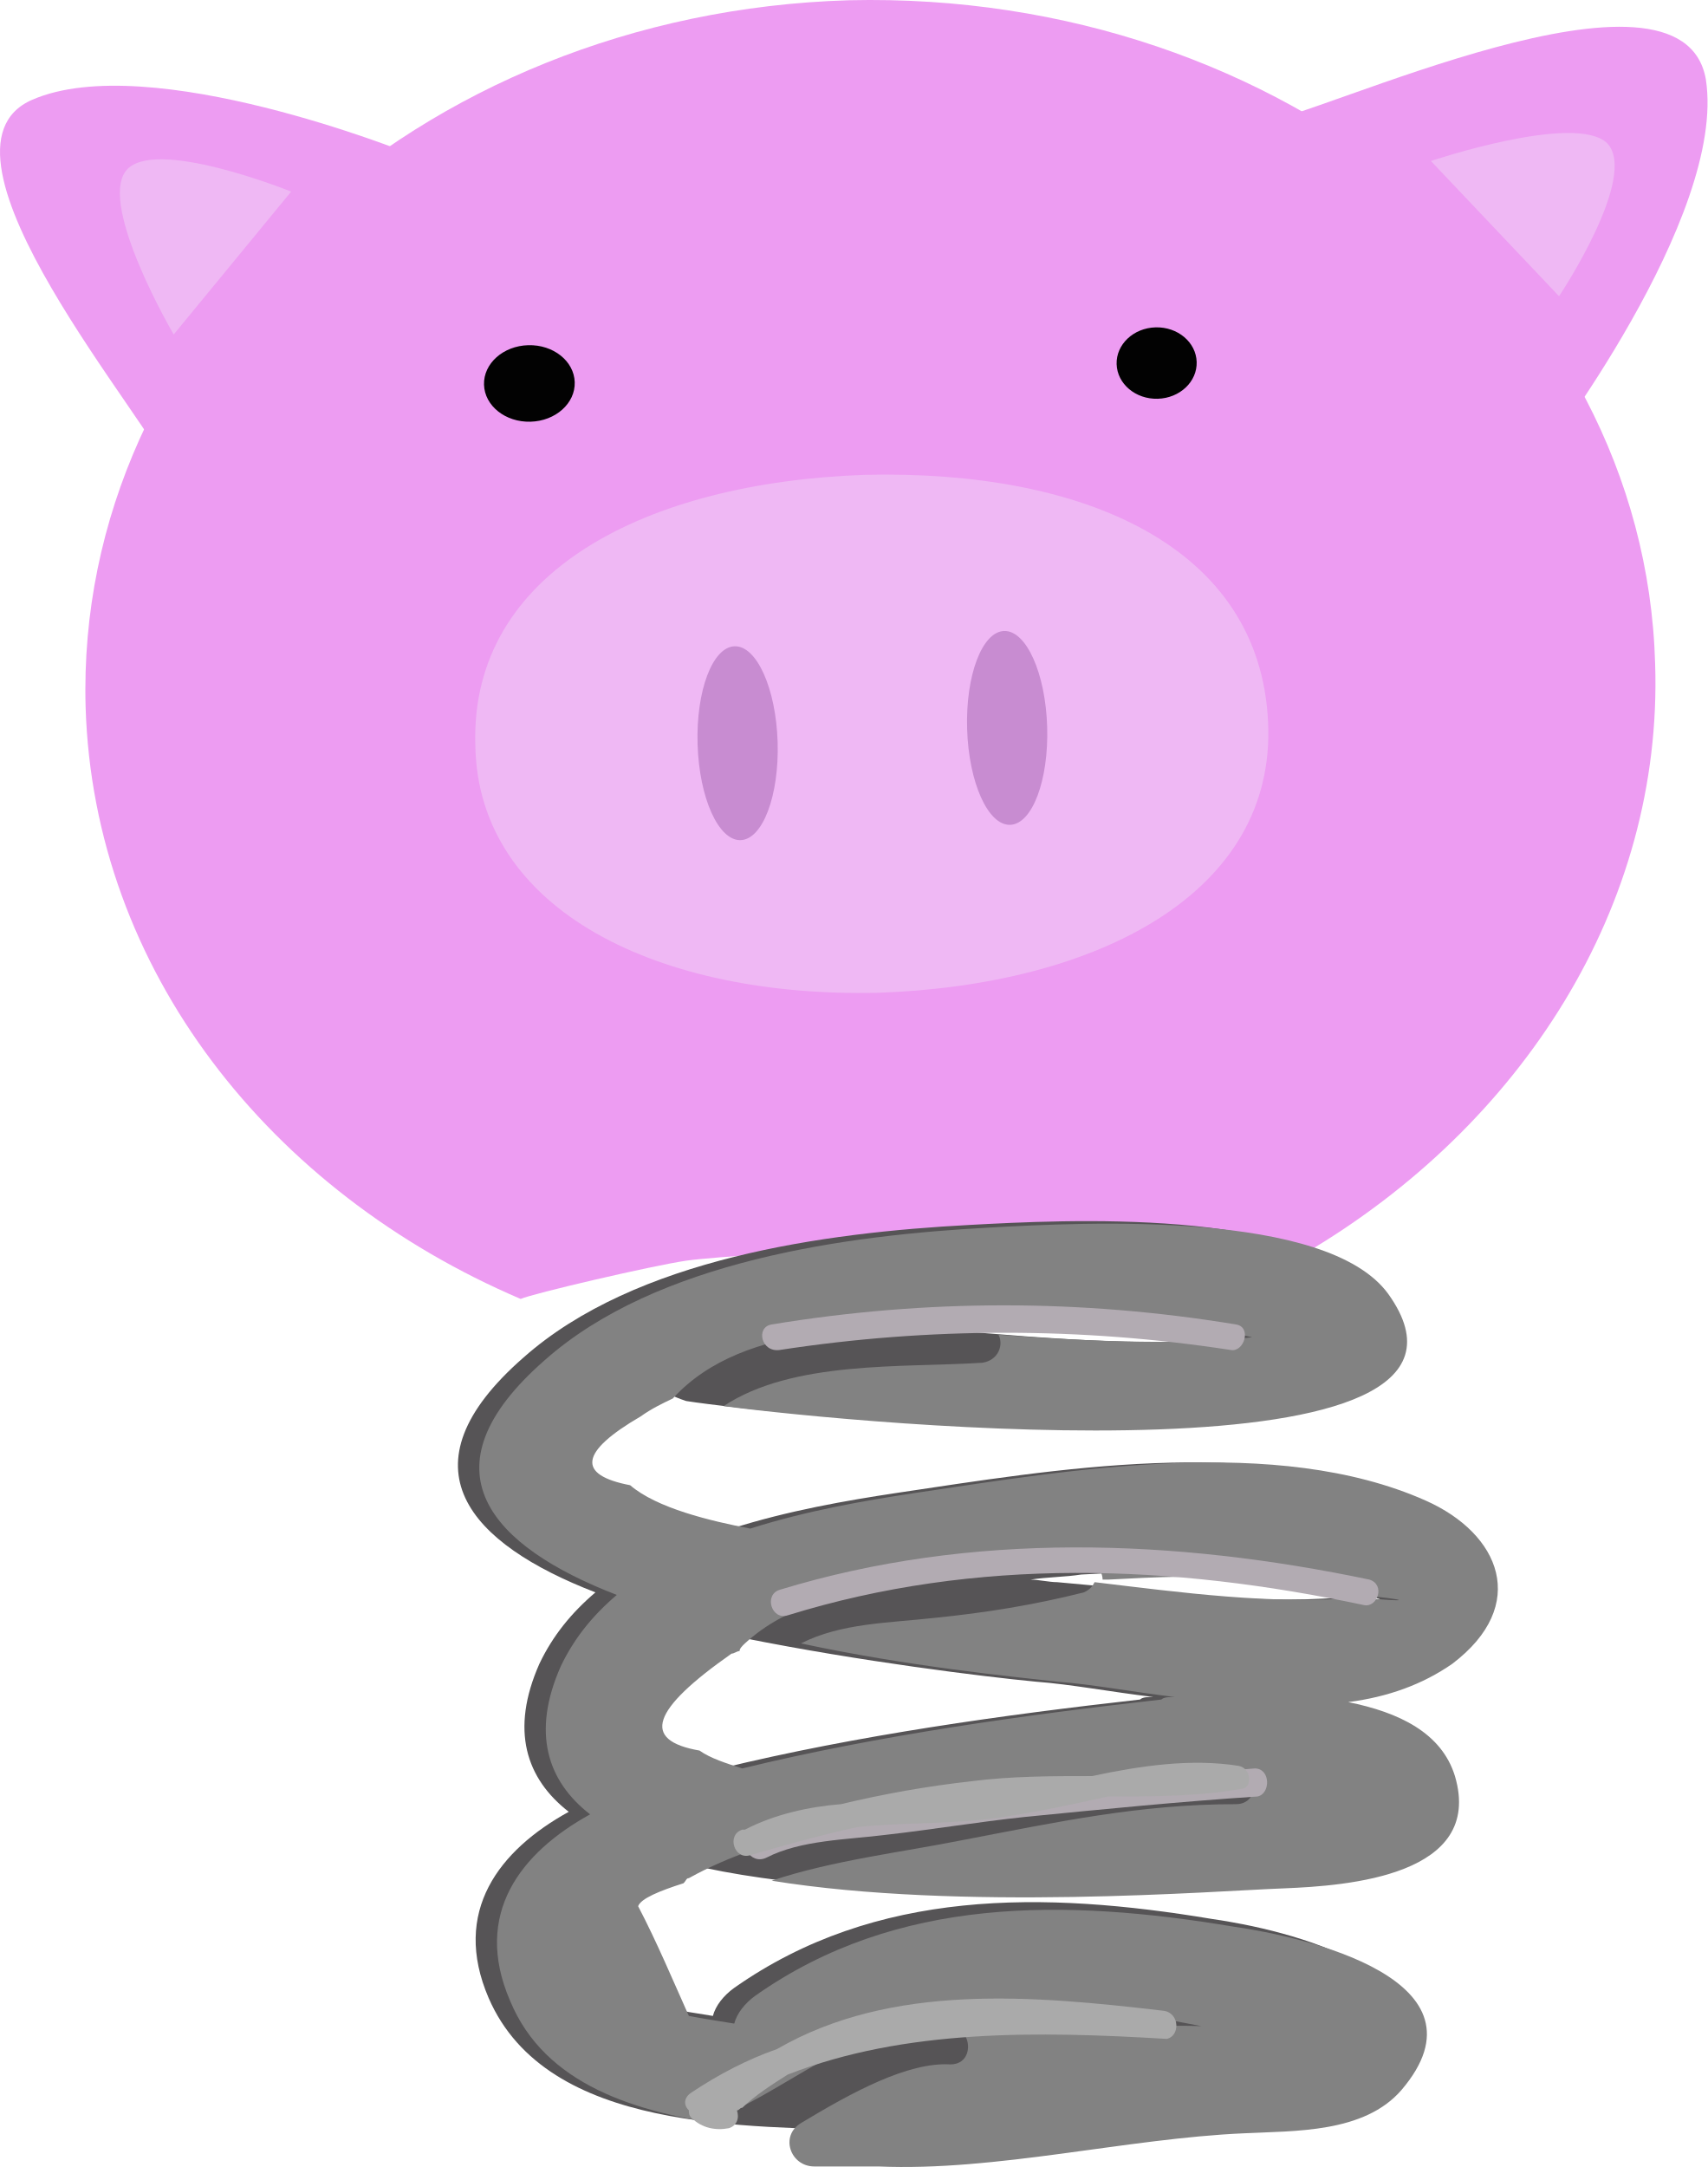
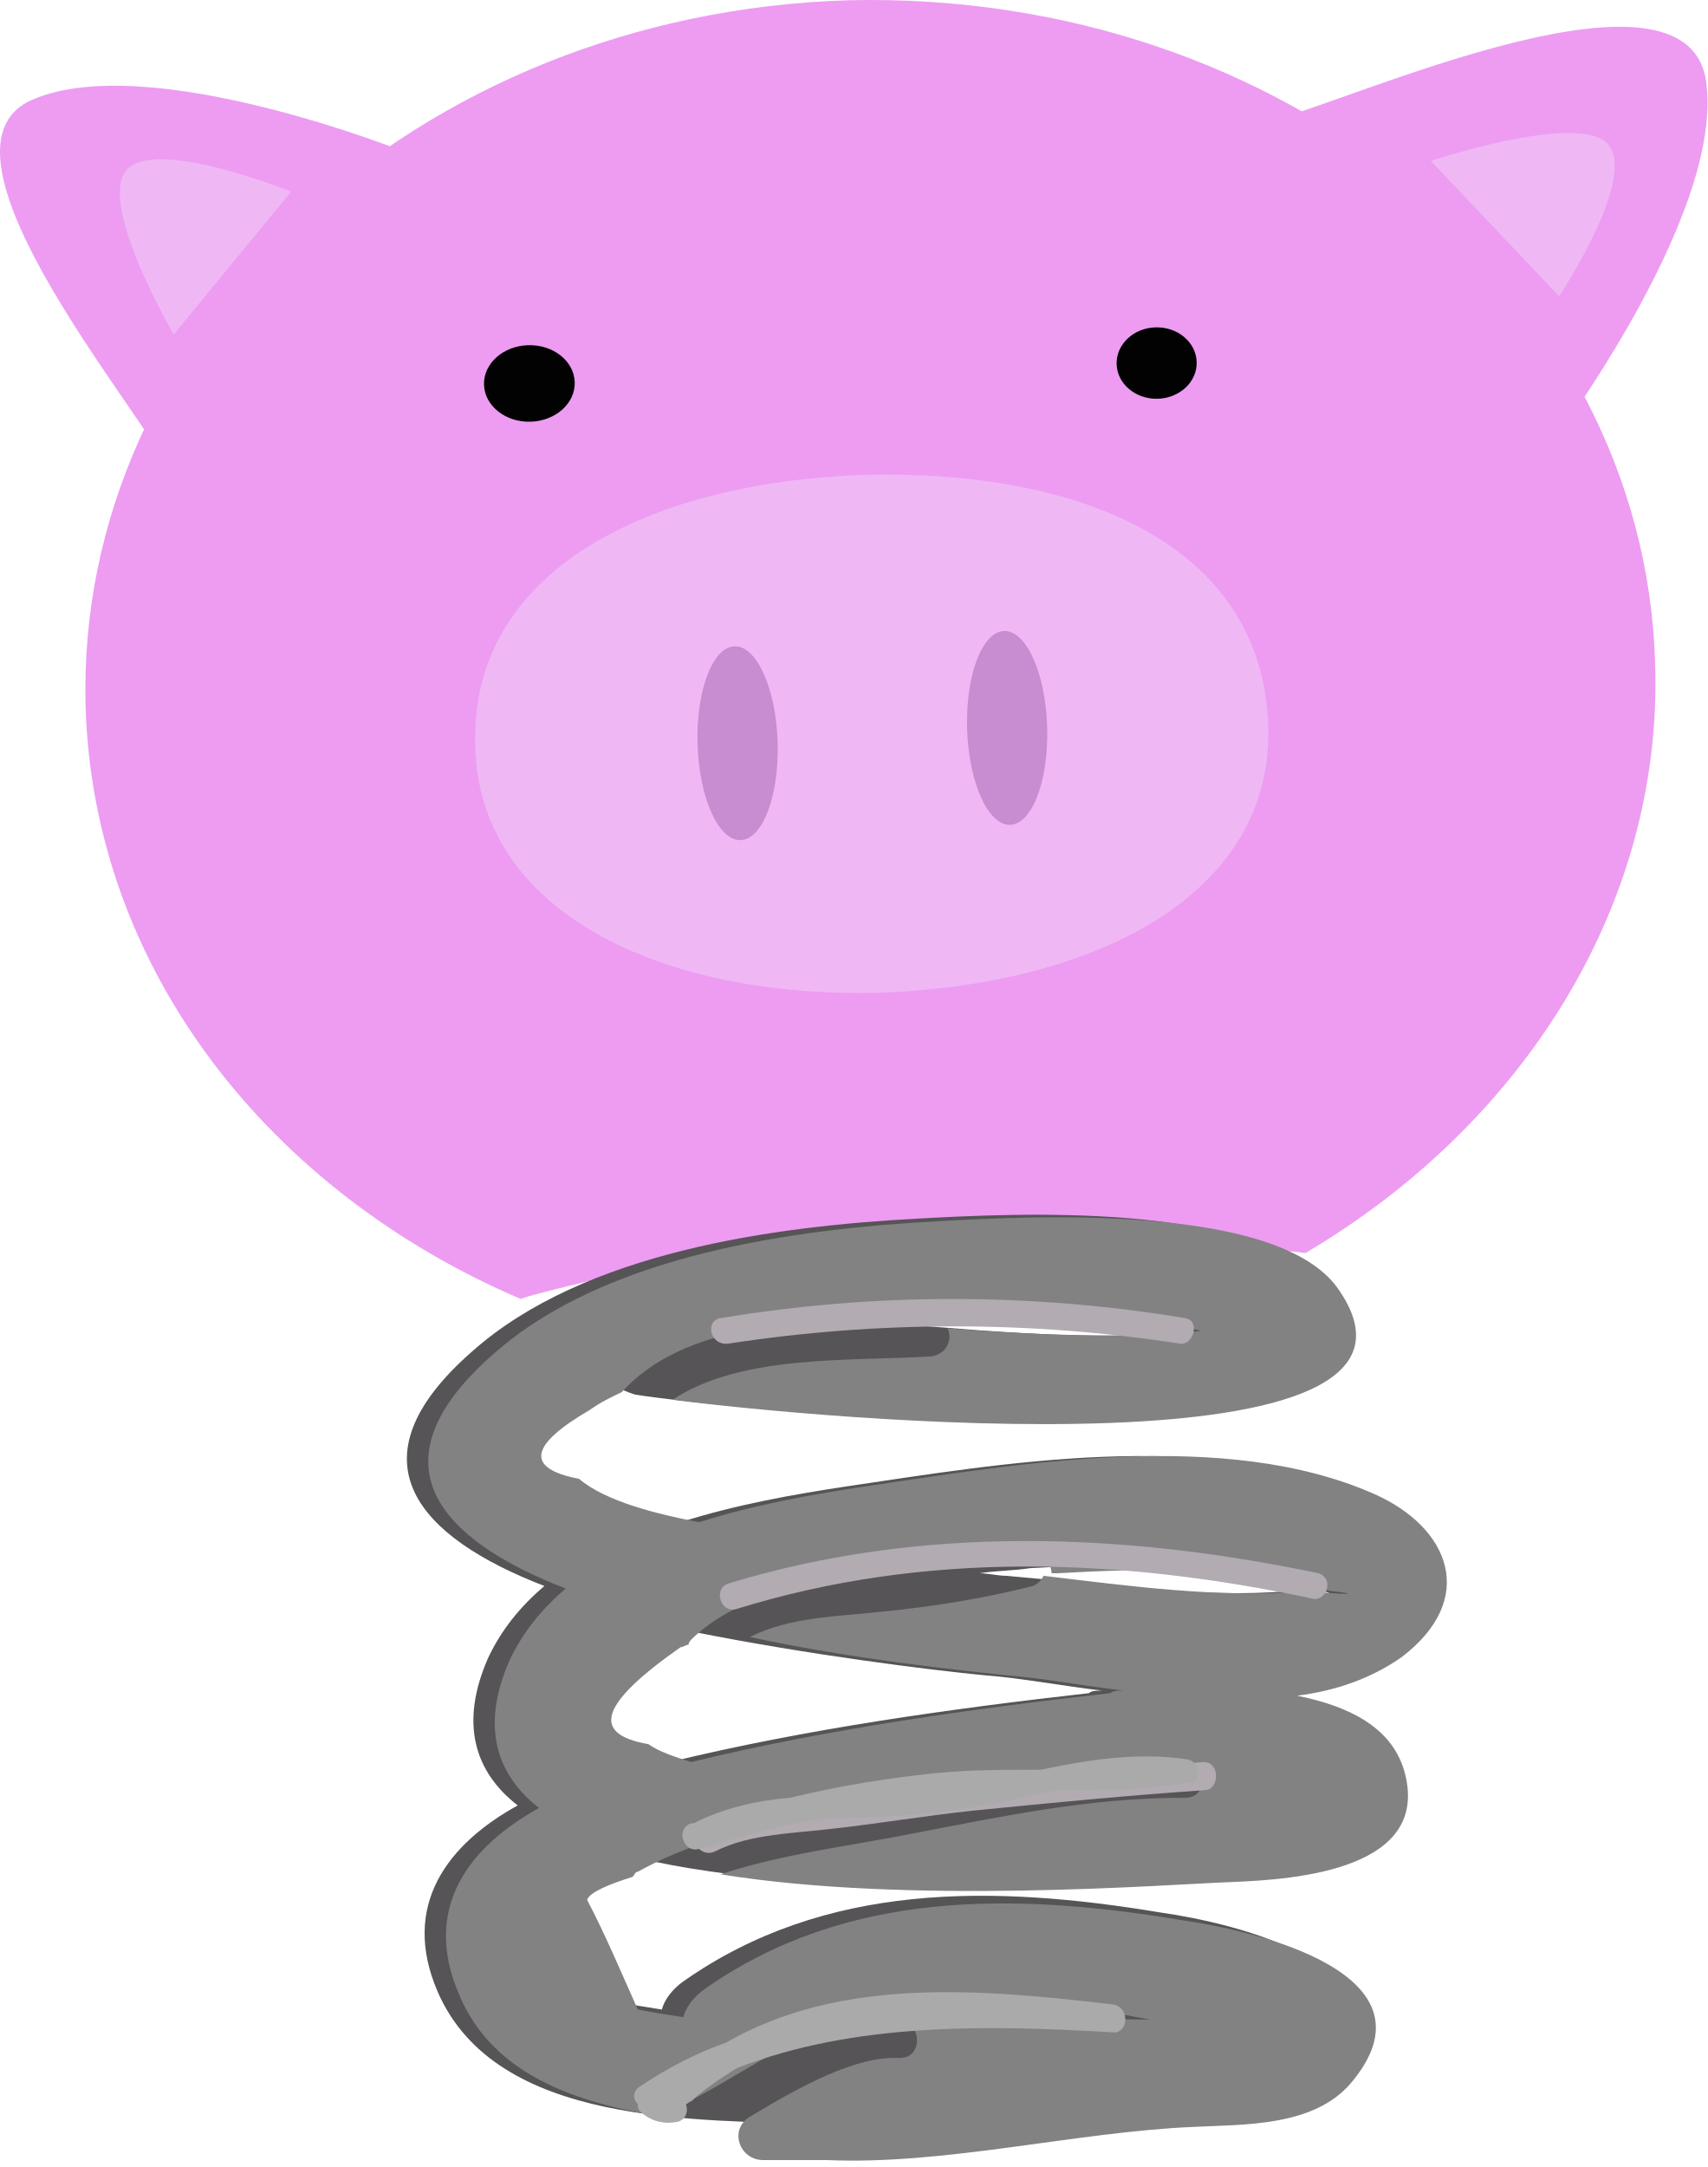
<svg xmlns="http://www.w3.org/2000/svg" version="1.1" id="Layer_1" x="0px" y="0px" viewBox="0 0 1182.721 1500.556" enable-background="new 0 0 2040 1524" xml:space="preserve" width="1182.721" height="1500.556">
  <defs id="defs47" />
  <g id="g3" transform="matrix(18.48847,0,0,17.66796,-18284.963,-12722.523)">
    <g id="g5">
      <path d="m 1004.3,726.1 c 0,0 -9.7,-4.1 -14.1,-2.1 -4.4,2 4.6,12.8 5.2,14.7 0.6,1.9 8.9,-12.6 8.9,-12.6 z" id="path7" style="fill:#ed9cf2" />
      <path d="m 1046.7,738.1 c 0,0 7,-9.5 6.2,-14.9 -0.9,-5.4 -14.6,1.5 -16.7,1.7 -2.1,0.2 10.5,13.2 10.5,13.2 z" id="path9" style="fill:#ed9cf2" />
      <path d="m 999.9,727.6 c 0,0 -5.2,-2.2 -6.2,-0.8 -1,1.4 1.8,6.4 1.8,6.4 l 4.4,-5.6 z" id="path11" style="fill:#efb8f4" />
      <path d="m 1047.4,731.7 c 0,0 3,-4.7 1.8,-6 -1.2,-1.2 -6.6,0.7 -6.6,0.7 l 4.8,5.3 z" id="path13" style="fill:#efb8f4" />
      <path d="m 1014.7,769.5 c 2,-0.3 16.3,-1.1 18.3,-0.9 1.6,0.2 3.2,0.4 4.9,0.6 8.1,-5 13.4,-13.6 13.1,-23.1 -0.4,-14.8 -13.9,-26.4 -30.2,-26 -16.2,0.5 -29,12.9 -28.6,27.7 0.3,10.3 6.9,19 16.3,23.2 0.4,-0.2 4.9,-1.3 6.2,-1.5 z" id="path15" style="fill:#ed9cf2" />
      <path d="m 1036.5,748.4 c 0.3,6.7 -6.4,10.3 -14.6,10.6 -8.2,0.2 -15,-3.2 -15.1,-9.7 -0.2,-6.8 6.4,-10.3 14.6,-10.6 8.2,-0.2 14.8,2.8 15.1,9.7 z" id="path17" style="fill:#efb8f4" />
      <ellipse transform="matrix(0.9996,-0.02914101,0.02914101,0.9996,-21.3996,29.9429)" cx="1016.6" cy="749.2" rx="1.5" ry="3.8" id="ellipse19" style="fill:#c88cd1" />
      <ellipse transform="matrix(0.9996,-0.02914101,0.02914101,0.9996,-21.3801,30.2377)" cx="1026.7" cy="748.6" rx="1.5" ry="3.8" id="ellipse21" style="fill:#c88cd1" />
      <g id="g23">
        <ellipse transform="matrix(0.9996,-0.02914101,0.02914101,0.9996,-20.9933,29.7102)" cx="1008.8" cy="735.1" rx="1.7" ry="1.5" id="ellipse25" style="fill:#020202" />
      </g>
      <g id="g27">
        <ellipse transform="matrix(0.9996,-0.02914101,0.02914101,0.9996,-20.9604,30.3955)" cx="1032.3" cy="734.3" rx="1.5" ry="1.4" id="ellipse29" style="fill:#020202" />
      </g>
    </g>
-     <path d="m 1041.7,778.9 c -5.6,-2.6 -13.3,-1.2 -19.1,-0.3 -1.9,0.3 -4.1,0.7 -6.2,1.4 -1.5,-0.3 -3.5,-0.8 -4.5,-1.7 -2,-0.4 -1.9,-1.3 0.4,-2.7 0.5,-0.4 1.1,-0.7 1.7,-0.9 0.2,0.1 0.4,0.2 0.7,0.3 3,0.5 31,3.7 25.5,-4.3 -2.3,-3.3 -11.4,-2.8 -14.9,-2.6 -5.4,0.3 -12.5,1.3 -16.7,5.2 -4.7,4.3 -2,7.3 2.7,9.2 -0.9,0.8 -1.6,1.7 -2.1,2.8 -1.1,2.6 -0.5,4.5 1.1,5.8 -2.6,1.5 -4.4,3.9 -3,7.3 2.2,5.3 9.7,5 14.4,5.2 4.4,0.2 8.7,0.1 13.1,-0.2 1.9,-0.1 4.5,0 5.9,-1.7 3.5,-4.3 -3.6,-6 -6.3,-6.4 -6.3,-1.1 -12.6,-1.2 -17.9,2.7 -0.4,0.3 -0.7,0.7 -0.8,1.1 -0.6,-0.1 -1.2,-0.2 -1.7,-0.3 -0.6,-1.4 -1.2,-2.9 -1.9,-4.3 0.2,-0.5 1.6,-0.9 3.3,-1.2 7.2,1.6 18,0.7 20.9,0.7 2.4,-0.1 7.5,-0.5 6.4,-4.4 -0.5,-1.7 -2.1,-2.5 -4,-2.9 1.5,-0.2 2.8,-0.7 3.9,-1.5 3,-2.2 1.9,-5 -0.9,-6.3 z m -15.3,-6.8 c 1.9,-0.1 6.1,-0.3 8.9,0.4 -2.4,0.4 -6.8,0.1 -10.9,-0.3 0.7,0 1.4,-0.1 2,-0.1 z m 2.6,26.5 c 1.5,0.1 2.9,0.4 4.4,0.7 -3.1,-0.1 -6.5,0.4 -9.6,0.3 -0.5,0 -1,0 -1.5,0 2.1,-0.8 4.3,-1.1 6.7,-1 z m -1.2,-12.6 c 1.3,0.1 2.8,0.4 4.4,0.6 -0.2,0 -0.4,0 -0.5,0.1 -5.1,0.6 -10.6,1.4 -15.7,2.7 -0.6,-0.2 -1.2,-0.4 -1.6,-0.7 -2.2,-0.4 -1.8,-1.6 1.2,-3.8 0.4,-0.2 0.8,-0.4 1.3,-0.6 4.3,0.9 8.9,1.5 10.9,1.7 z m 11.4,-3.3 c -3.4,0.3 -7.2,-0.3 -10.6,-0.6 -0.3,0 -0.7,-0.1 -1,-0.1 0.6,-0.1 1.3,-0.1 1.9,-0.2 1.8,-0.1 3.6,-0.2 5.5,0 1.3,0.1 2.6,0.2 3.9,0.6 2.3,0.4 2.4,0.5 0.3,0.3 z" id="path31" style="fill:#565456" />
-     <path d="m 1042.4,778.9 c -5.6,-2.6 -13.3,-1.2 -19.1,-0.3 -1.9,0.3 -4.1,0.7 -6.2,1.4 -1.5,-0.3 -3.5,-0.8 -4.5,-1.7 -2,-0.4 -1.9,-1.3 0.4,-2.7 0.4,-0.3 0.8,-0.5 1.2,-0.7 0,0 0,0 0,0 2.7,-3.1 7.8,-2.7 11.6,-3 0.2,0 0.4,0.1 0.5,0.2 0.2,0 0.5,0 0.7,0 1.9,-0.1 6.1,-0.3 8.9,0.4 -2.1,0.3 -5.9,0.2 -9.5,-0.1 0.2,0.4 0,1 -0.6,1.1 -3,0.2 -7.1,-0.1 -9.7,1.7 5.1,0.7 30.1,3.2 24.9,-4.4 -2.3,-3.3 -11.4,-2.8 -14.9,-2.6 -5.4,0.3 -12.5,1.3 -16.7,5.2 -4.7,4.3 -2,7.3 2.7,9.2 -0.9,0.8 -1.6,1.7 -2.1,2.8 -1.1,2.6 -0.5,4.5 1.1,5.8 -2.6,1.5 -4.4,3.9 -3,7.3 1.3,3.3 4.7,4.4 8.3,4.9 0,-0.2 0.1,-0.5 0.3,-0.7 2.3,-1.2 4.3,-3 7,-3.2 1.9,-0.6 3.8,-0.8 5.9,-0.7 1.5,0.1 2.9,0.4 4.4,0.7 -2.9,-0.1 -6,0.3 -8.9,0.3 0.3,0.4 0.2,1.2 -0.5,1.2 -1.6,-0.1 -3.7,1.1 -5.6,2.3 -0.8,0.5 -0.4,1.7 0.5,1.7 0.9,0 1.8,0 2.4,0 4.4,0.2 9.3,-1.1 13.7,-1.3 1.9,-0.1 4.5,0 5.9,-1.7 3.5,-4.3 -3.6,-6 -6.3,-6.4 -6.3,-1.1 -12.6,-1.2 -17.9,2.7 -0.4,0.3 -0.7,0.7 -0.8,1.1 -0.6,-0.1 -1.2,-0.2 -1.7,-0.3 -0.6,-1.4 -1.2,-2.9 -1.9,-4.3 0.1,-0.3 0.8,-0.6 1.7,-0.9 0.1,-0.1 0.1,-0.2 0.2,-0.2 3.1,-1.8 6.5,-2.1 9.9,-2.8 3.6,-0.8 6.8,-1.5 10.6,-1.5 0.9,0 0.9,1.4 0,1.4 -3.6,0 -6.7,0.7 -10.2,1.4 -2.4,0.5 -4.9,0.8 -7.2,1.6 7.1,1.2 16.6,0.4 19.2,0.3 2.4,-0.1 7.5,-0.5 6.4,-4.4 -0.5,-1.7 -2.1,-2.5 -4,-2.9 1.5,-0.2 2.8,-0.7 3.9,-1.5 2.9,-2.3 1.8,-5.1 -1,-6.4 z m -2.5,3.8 c -3.2,0.3 -6.7,-0.2 -9.9,-0.6 -0.1,0.2 -0.2,0.3 -0.4,0.4 -1.9,0.5 -3.7,0.8 -5.6,1 -1.7,0.2 -3.5,0.2 -5,1 4,0.9 7.9,1.3 9.6,1.5 1.3,0.1 2.8,0.4 4.4,0.6 -0.2,0 -0.4,0 -0.5,0.1 -5.1,0.6 -10.6,1.4 -15.7,2.7 -0.6,-0.2 -1.2,-0.4 -1.6,-0.7 -2.2,-0.4 -1.8,-1.6 1.2,-3.8 0.1,0 0.2,-0.1 0.3,-0.1 0,-0.1 0.1,-0.2 0.2,-0.3 3.1,-3 8.7,-2.1 12.5,-3.2 0.5,-0.2 0.9,0.3 0.9,0.7 0.1,0 0.1,0 0.2,0 1.8,-0.1 3.6,-0.2 5.5,0 1.3,0.1 2.6,0.2 3.9,0.6 2,0.2 2,0.3 0,0.1 z" id="path33" style="fill:#828282" />
-     <path d="m 1035.3,772 c -5.8,-1 -11.6,-1 -17.4,0 -0.6,0.1 -0.4,1.1 0.3,1 5.6,-0.9 11.3,-0.9 16.9,0 0.5,0.1 0.8,-0.9 0.2,-1 z" id="path35" style="fill:#b2abb2" />
-     <path d="m 1040.3,782 c -7.3,-1.6 -14.9,-1.9 -22.1,0.4 -0.6,0.2 -0.3,1.2 0.3,1 7.1,-2.3 14.4,-2 21.6,-0.4 0.5,0.1 0.8,-0.8 0.2,-1 z" id="path37" style="fill:#b2abb2" />
-     <path d="m 1036,789.4 c -3.5,0.3 -7.1,0.6 -10.6,1.1 -2.6,0.3 -6,0.2 -8.2,1.5 -0.6,0.3 -0.1,1.2 0.5,0.9 1.3,-0.7 3,-0.7 4.5,-0.9 1.7,-0.2 3.4,-0.5 5.2,-0.7 2.9,-0.3 5.8,-0.6 8.7,-0.8 0.5,-0.1 0.5,-1.1 -0.1,-1.1 z" id="path39" style="fill:#b2abb2" />
-     <path d="m 1032.6,798.9 c -4.9,-0.6 -10.2,-1.1 -14.5,1.5 -1.1,0.4 -2.2,1 -3.2,1.7 -0.3,0.2 -0.3,0.5 -0.1,0.7 0,0.1 0,0.2 0.1,0.3 0.4,0.4 0.9,0.5 1.4,0.4 0.3,-0.1 0.4,-0.4 0.3,-0.7 0.1,0 0.1,-0.1 0.2,-0.1 0.5,-0.5 1.1,-0.9 1.7,-1.3 4.4,-1.8 9.4,-1.7 14.2,-1.4 0.5,-0.1 0.5,-1 -0.1,-1.1 z" id="path41" style="fill:#aaaaaa" />
-     <path d="m 1035.4,789.3 c -1.8,-0.3 -3.7,0 -5.5,0.4 -1.5,0 -3,0 -4.5,0.2 -1.7,0.2 -3.3,0.5 -4.9,0.9 -1.2,0.1 -2.5,0.4 -3.6,1 0,0 0,0 0,0 0,0 -0.1,0 -0.1,0 -0.6,0.2 -0.3,1.2 0.3,1 1.3,-0.4 2.7,-0.8 4,-1.1 1.8,-0.2 3.7,-0.1 5.5,-0.4 1.3,-0.2 2.6,-0.5 3.9,-0.8 1.7,0 3.4,0 5,-0.3 0.4,0 0.4,-0.8 -0.1,-0.9 z" id="path43" style="fill:#aaaaaa" />
+     <path d="m 1039.788,778.65 c -5.6,-2.6 -13.3,-1.2 -19.1,-0.3 -1.9,0.3 -4.1,0.7 -6.2,1.4 -1.5,-0.3 -3.5,-0.8 -4.5,-1.7 -2,-0.4 -1.9,-1.3 0.4,-2.7 0.5,-0.4 1.1,-0.7 1.7,-0.9 0.2,0.1 0.4,0.2 0.7,0.3 3,0.5 31,3.7 25.5,-4.3 -2.3,-3.3 -11.4,-2.8 -14.9,-2.6 -5.4,0.3 -12.5,1.3 -16.7,5.2 -4.7,4.3 -2,7.3 2.7,9.2 -0.9,0.8 -1.6,1.7 -2.1,2.8 -1.1,2.6 -0.5,4.5 1.1,5.8 -2.6,1.5 -4.4,3.9 -3,7.3 2.2,5.3 9.7,5 14.4,5.2 4.4,0.2 8.7,0.1 13.1,-0.2 1.9,-0.1 4.5,0 5.9,-1.7 3.5,-4.3 -3.6,-6 -6.3,-6.4 -6.3,-1.1 -12.6,-1.2 -17.9,2.7 -0.4,0.3 -0.7,0.7 -0.8,1.1 -0.6,-0.1 -1.2,-0.2 -1.7,-0.3 -0.6,-1.4 -1.2,-2.9 -1.9,-4.3 0.2,-0.5 1.6,-0.9 3.3,-1.2 7.2,1.6 18,0.7 20.9,0.7 2.4,-0.1 7.5,-0.5 6.4,-4.4 -0.5,-1.7 -2.1,-2.5 -4,-2.9 1.5,-0.2 2.8,-0.7 3.9,-1.5 3,-2.2 1.9,-5 -0.9,-6.3 z m -15.3,-6.8 c 1.9,-0.1 6.1,-0.3 8.9,0.4 -2.4,0.4 -6.8,0.1 -10.9,-0.3 0.7,0 1.4,-0.1 2,-0.1 z m 2.6,26.5 c 1.5,0.1 2.9,0.4 4.4,0.7 -3.1,-0.1 -6.5,0.4 -9.6,0.3 -0.5,0 -1,0 -1.5,0 2.1,-0.8 4.3,-1.1 6.7,-1 z m -1.2,-12.6 c 1.3,0.1 2.8,0.4 4.4,0.6 -0.2,0 -0.4,0 -0.5,0.1 -5.1,0.6 -10.6,1.4 -15.7,2.7 -0.6,-0.2 -1.2,-0.4 -1.6,-0.7 -2.2,-0.4 -1.8,-1.6 1.2,-3.8 0.4,-0.2 0.8,-0.4 1.3,-0.6 4.3,0.9 8.9,1.5 10.9,1.7 z m 11.4,-3.3 c -3.4,0.3 -7.2,-0.3 -10.6,-0.6 -0.3,0 -0.7,-0.1 -1,-0.1 0.6,-0.1 1.3,-0.1 1.9,-0.2 1.8,-0.1 3.6,-0.2 5.5,0 1.3,0.1 2.6,0.2 3.9,0.6 2.3,0.4 2.4,0.5 0.3,0.3 z" id="path31" style="fill:#565456" />
+     <path d="m 1040.488,778.65 c -5.6,-2.6 -13.3,-1.2 -19.1,-0.3 -1.9,0.3 -4.1,0.7 -6.2,1.4 -1.5,-0.3 -3.5,-0.8 -4.5,-1.7 -2,-0.4 -1.9,-1.3 0.4,-2.7 0.4,-0.3 0.8,-0.5 1.2,-0.7 0,0 0,0 0,0 2.7,-3.1 7.8,-2.7 11.6,-3 0.2,0 0.4,0.1 0.5,0.2 0.2,0 0.5,0 0.7,0 1.9,-0.1 6.1,-0.3 8.9,0.4 -2.1,0.3 -5.9,0.2 -9.5,-0.1 0.2,0.4 0,1 -0.6,1.1 -3,0.2 -7.1,-0.1 -9.7,1.7 5.1,0.7 30.1,3.2 24.9,-4.4 -2.3,-3.3 -11.4,-2.8 -14.9,-2.6 -5.4,0.3 -12.5,1.3 -16.7,5.2 -4.7,4.3 -2,7.3 2.7,9.2 -0.9,0.8 -1.6,1.7 -2.1,2.8 -1.1,2.6 -0.5,4.5 1.1,5.8 -2.6,1.5 -4.4,3.9 -3,7.3 1.3,3.3 4.7,4.4 8.3,4.9 0,-0.2 0.1,-0.5 0.3,-0.7 2.3,-1.2 4.3,-3 7,-3.2 1.9,-0.6 3.8,-0.8 5.9,-0.7 1.5,0.1 2.9,0.4 4.4,0.7 -2.9,-0.1 -6,0.3 -8.9,0.3 0.3,0.4 0.2,1.2 -0.5,1.2 -1.6,-0.1 -3.7,1.1 -5.6,2.3 -0.8,0.5 -0.4,1.7 0.5,1.7 0.9,0 1.8,0 2.4,0 4.4,0.2 9.3,-1.1 13.7,-1.3 1.9,-0.1 4.5,0 5.9,-1.7 3.5,-4.3 -3.6,-6 -6.3,-6.4 -6.3,-1.1 -12.6,-1.2 -17.9,2.7 -0.4,0.3 -0.7,0.7 -0.8,1.1 -0.6,-0.1 -1.2,-0.2 -1.7,-0.3 -0.6,-1.4 -1.2,-2.9 -1.9,-4.3 0.1,-0.3 0.8,-0.6 1.7,-0.9 0.1,-0.1 0.1,-0.2 0.2,-0.2 3.1,-1.8 6.5,-2.1 9.9,-2.8 3.6,-0.8 6.8,-1.5 10.6,-1.5 0.9,0 0.9,1.4 0,1.4 -3.6,0 -6.7,0.7 -10.2,1.4 -2.4,0.5 -4.9,0.8 -7.2,1.6 7.1,1.2 16.6,0.4 19.2,0.3 2.4,-0.1 7.5,-0.5 6.4,-4.4 -0.5,-1.7 -2.1,-2.5 -4,-2.9 1.5,-0.2 2.8,-0.7 3.9,-1.5 2.9,-2.3 1.8,-5.1 -1,-6.4 z m -2.5,3.8 c -3.2,0.3 -6.7,-0.2 -9.9,-0.6 -0.1,0.2 -0.2,0.3 -0.4,0.4 -1.9,0.5 -3.7,0.8 -5.6,1 -1.7,0.2 -3.5,0.2 -5,1 4,0.9 7.9,1.3 9.6,1.5 1.3,0.1 2.8,0.4 4.4,0.6 -0.2,0 -0.4,0 -0.5,0.1 -5.1,0.6 -10.6,1.4 -15.7,2.7 -0.6,-0.2 -1.2,-0.4 -1.6,-0.7 -2.2,-0.4 -1.8,-1.6 1.2,-3.8 0.1,0 0.2,-0.1 0.3,-0.1 0,-0.1 0.1,-0.2 0.2,-0.3 3.1,-3 8.7,-2.1 12.5,-3.2 0.5,-0.2 0.9,0.3 0.9,0.7 0.1,0 0.1,0 0.2,0 1.8,-0.1 3.6,-0.2 5.5,0 1.3,0.1 2.6,0.2 3.9,0.6 2,0.2 2,0.3 0,0.1 z" id="path33" style="fill:#828282" />
+     <path d="m 1033.388,771.75 c -5.8,-1 -11.6,-1 -17.4,0 -0.6,0.1 -0.4,1.1 0.3,1 5.6,-0.9 11.3,-0.9 16.9,0 0.5,0.1 0.8,-0.9 0.2,-1 z" id="path35" style="fill:#b2abb2" />
+     <path d="m 1038.388,781.75 c -7.3,-1.6 -14.9,-1.9 -22.1,0.4 -0.6,0.2 -0.3,1.2 0.3,1 7.1,-2.3 14.4,-2 21.6,-0.4 0.5,0.1 0.8,-0.8 0.2,-1 z" id="path37" style="fill:#b2abb2" />
+     <path d="m 1034.088,789.15 c -3.5,0.3 -7.1,0.6 -10.6,1.1 -2.6,0.3 -6,0.2 -8.2,1.5 -0.6,0.3 -0.1,1.2 0.5,0.9 1.3,-0.7 3,-0.7 4.5,-0.9 1.7,-0.2 3.4,-0.5 5.2,-0.7 2.9,-0.3 5.8,-0.6 8.7,-0.8 0.5,-0.1 0.5,-1.1 -0.1,-1.1 z" id="path39" style="fill:#b2abb2" />
+     <path d="m 1030.688,798.65 c -4.9,-0.6 -10.2,-1.1 -14.5,1.5 -1.1,0.4 -2.2,1 -3.2,1.7 -0.3,0.2 -0.3,0.5 -0.1,0.7 0,0.1 0,0.2 0.1,0.3 0.4,0.4 0.9,0.5 1.4,0.4 0.3,-0.1 0.4,-0.4 0.3,-0.7 0.1,0 0.1,-0.1 0.2,-0.1 0.5,-0.5 1.1,-0.9 1.7,-1.3 4.4,-1.8 9.4,-1.7 14.2,-1.4 0.5,-0.1 0.5,-1 -0.1,-1.1 z" id="path41" style="fill:#aaaaaa" />
+     <path d="m 1033.488,789.05 c -1.8,-0.3 -3.7,0 -5.5,0.4 -1.5,0 -3,0 -4.5,0.2 -1.7,0.2 -3.3,0.5 -4.9,0.9 -1.2,0.1 -2.5,0.4 -3.6,1 0,0 0,0 0,0 0,0 -0.1,0 -0.1,0 -0.6,0.2 -0.3,1.2 0.3,1 1.3,-0.4 2.7,-0.8 4,-1.1 1.8,-0.2 3.7,-0.1 5.5,-0.4 1.3,-0.2 2.6,-0.5 3.9,-0.8 1.7,0 3.4,0 5,-0.3 0.4,0 0.4,-0.8 -0.1,-0.9 z" id="path43" style="fill:#aaaaaa" />
  </g>
</svg>
